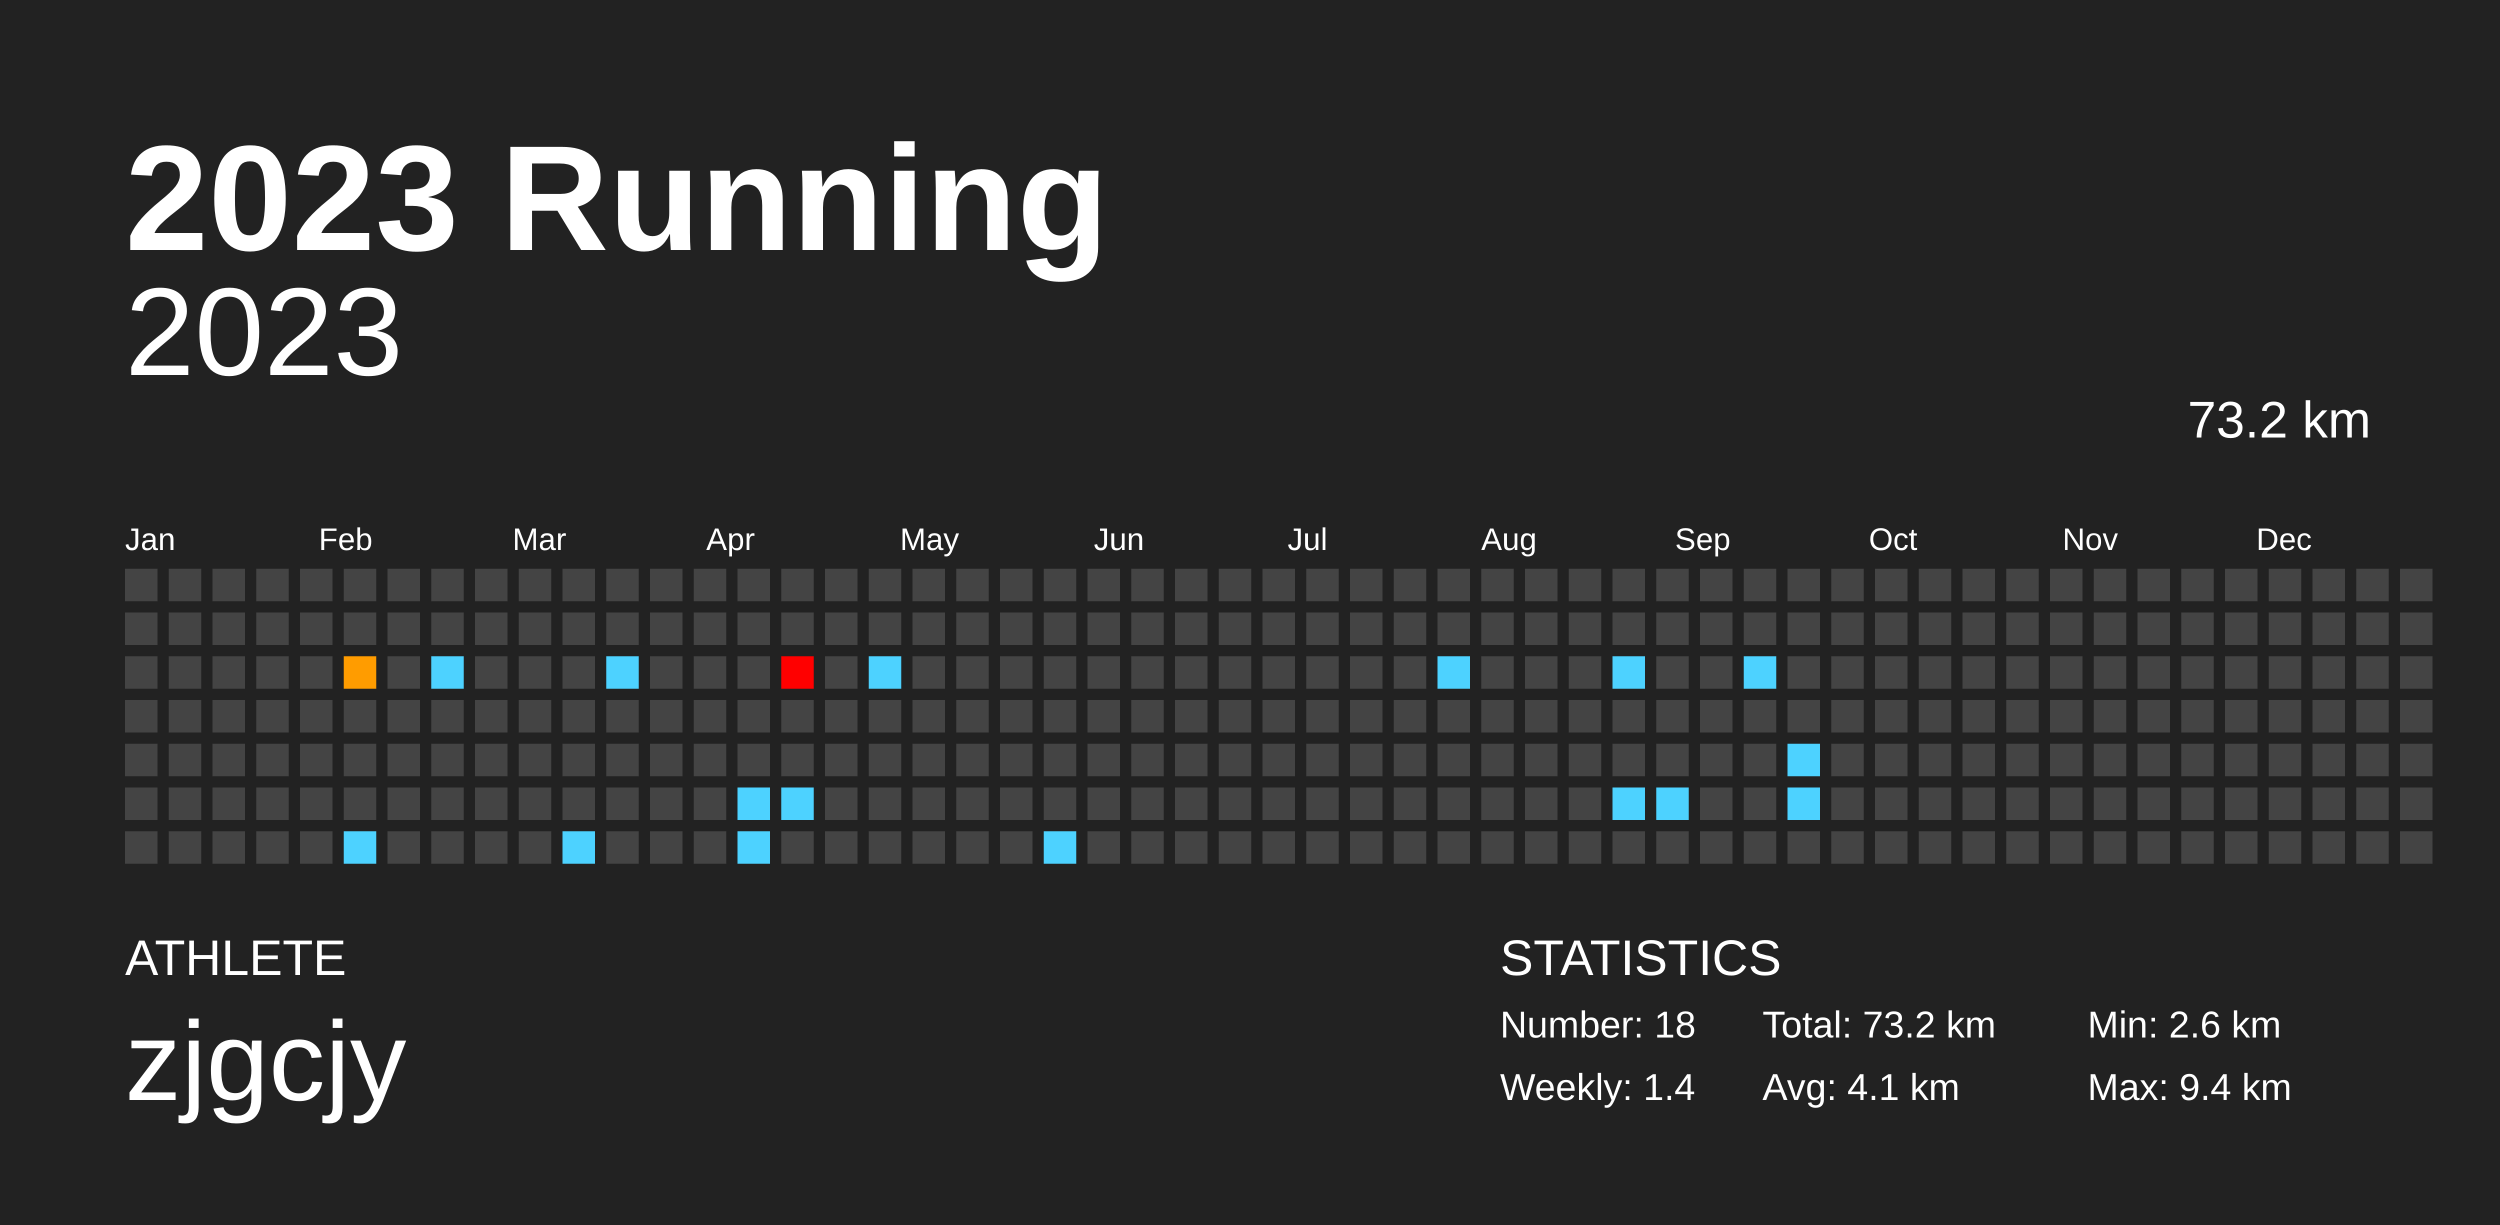
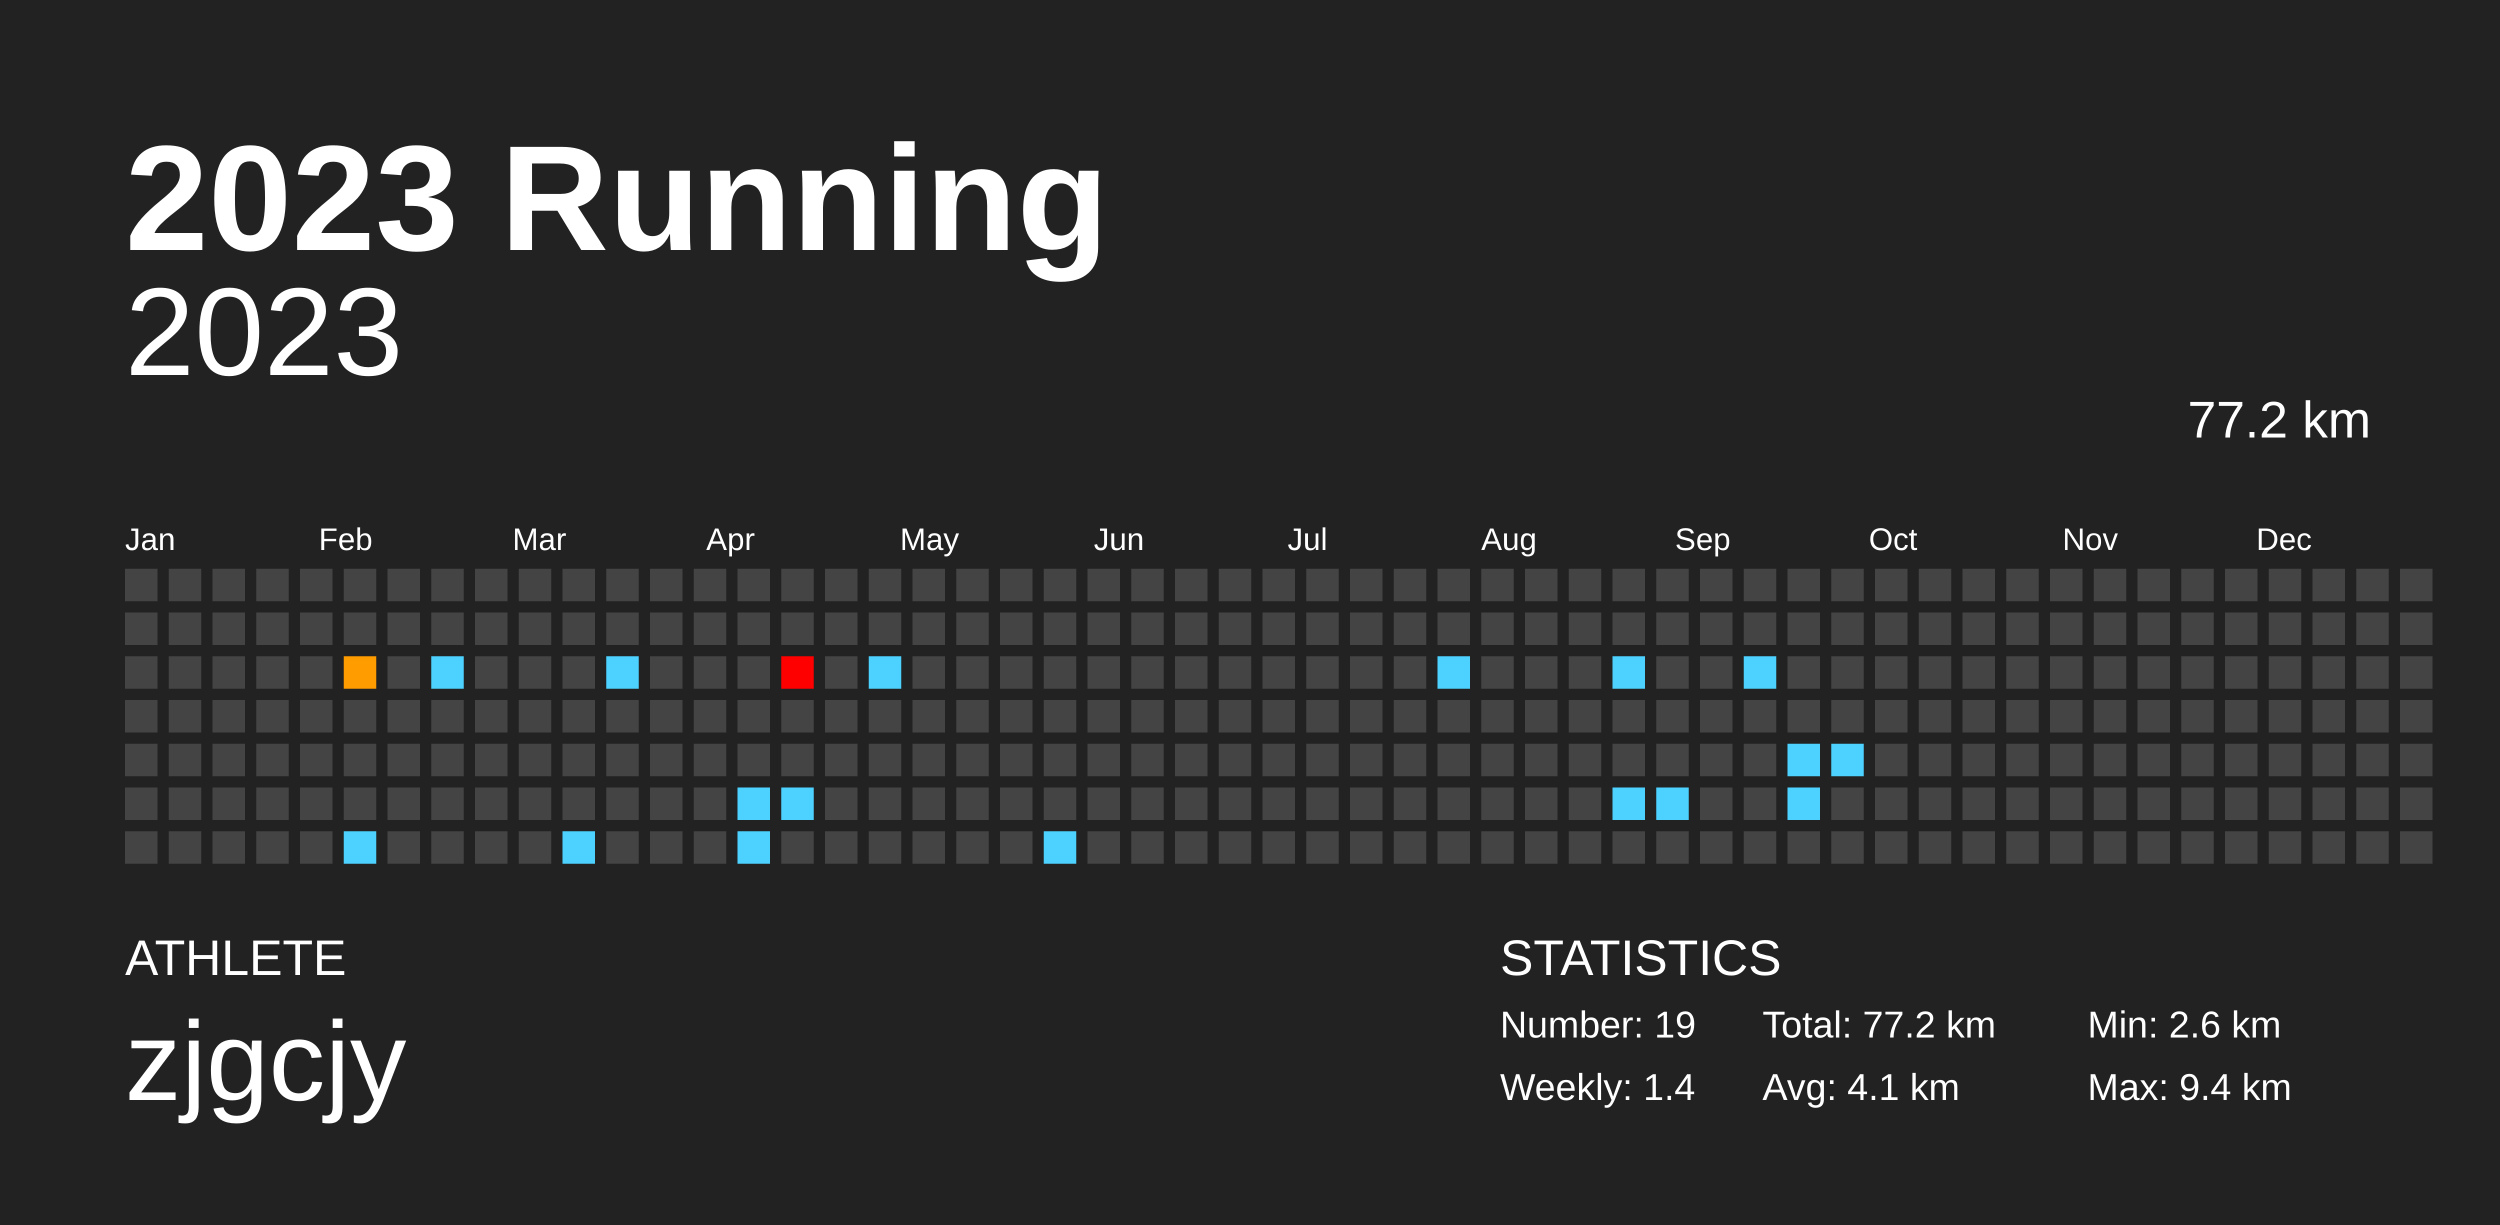
<svg xmlns="http://www.w3.org/2000/svg" baseProfile="full" height="98mm" version="1.1" viewBox="0,0,200,98" width="200mm">
  <defs />
  <rect fill="#222222" height="98" width="200" x="0" y="0" />
  <text fill="#FFFFFF" style="font-size:12px; font-family:Arial; font-weight:bold;" x="10" y="20">2023 Running</text>
  <text fill="#FFFFFF" style="font-size:4px; font-family:Arial" x="10" y="78">ATHLETE</text>
  <text fill="#FFFFFF" style="font-size:9px; font-family:Arial" x="10" y="88">zjgcjy</text>
  <text fill="#FFFFFF" style="font-size:4px; font-family:Arial" x="120" y="78">STATISTICS</text>
-   <text fill="#FFFFFF" style="font-size:3px; font-family:Arial" x="120" y="83">Number: 18</text>
+   <text fill="#FFFFFF" style="font-size:3px; font-family:Arial" x="120" y="83">Number: 19</text>
  <text fill="#FFFFFF" style="font-size:3px; font-family:Arial" x="120" y="88">Weekly: 1.4</text>
-   <text fill="#FFFFFF" style="font-size:3px; font-family:Arial" x="141" y="83">Total: 73.2 km</text>
+   <text fill="#FFFFFF" style="font-size:3px; font-family:Arial" x="141" y="83">Total: 77.2 km</text>
  <text fill="#FFFFFF" style="font-size:3px; font-family:Arial" x="141" y="88">Avg: 4.1 km</text>
  <text fill="#FFFFFF" style="font-size:3px; font-family:Arial" x="167" y="83">Min: 2.6 km</text>
  <text fill="#FFFFFF" style="font-size:3px; font-family:Arial" x="167" y="88">Max: 9.4 km</text>
  <text alignment-baseline="hanging" fill="#FFFFFF" style="font-size:10.0px; font-family:Arial;" x="10" y="30">2023</text>
-   <text alignment-baseline="hanging" fill="#FFFFFF" style="font-size:4.125px; font-family:Arial;" x="175" y="35">73.2 km</text>
+   <text alignment-baseline="hanging" fill="#FFFFFF" style="font-size:4.125px; font-family:Arial;" x="175" y="35">77.2 km</text>
  <text fill="#FFFFFF" style="font-size:2.5px; font-family:Arial" x="10.0" y="44">Jan</text>
  <text fill="#FFFFFF" style="font-size:2.5px; font-family:Arial" x="25.5" y="44">Feb</text>
  <text fill="#FFFFFF" style="font-size:2.5px; font-family:Arial" x="41.0" y="44">Mar</text>
  <text fill="#FFFFFF" style="font-size:2.5px; font-family:Arial" x="56.5" y="44">Apr</text>
  <text fill="#FFFFFF" style="font-size:2.5px; font-family:Arial" x="72.0" y="44">May</text>
  <text fill="#FFFFFF" style="font-size:2.5px; font-family:Arial" x="87.5" y="44">Jun</text>
  <text fill="#FFFFFF" style="font-size:2.5px; font-family:Arial" x="103.0" y="44">Jul</text>
  <text fill="#FFFFFF" style="font-size:2.5px; font-family:Arial" x="118.5" y="44">Aug</text>
  <text fill="#FFFFFF" style="font-size:2.5px; font-family:Arial" x="134.0" y="44">Sep</text>
  <text fill="#FFFFFF" style="font-size:2.5px; font-family:Arial" x="149.5" y="44">Oct</text>
  <text fill="#FFFFFF" style="font-size:2.5px; font-family:Arial" x="165.0" y="44">Nov</text>
  <text fill="#FFFFFF" style="font-size:2.5px; font-family:Arial" x="180.5" y="44">Dec</text>
  <rect fill="#444444" height="2.6" width="2.6" x="10.0" y="45.5" />
  <rect fill="#444444" height="2.6" width="2.6" x="10.0" y="49.0" />
  <rect fill="#444444" height="2.6" width="2.6" x="10.0" y="52.5" />
  <rect fill="#444444" height="2.6" width="2.6" x="10.0" y="56.0" />
  <rect fill="#444444" height="2.6" width="2.6" x="10.0" y="59.5" />
  <rect fill="#444444" height="2.6" width="2.6" x="10.0" y="63.0" />
  <rect fill="#444444" height="2.6" width="2.6" x="10.0" y="66.5" />
  <rect fill="#444444" height="2.6" width="2.6" x="13.5" y="45.5" />
  <rect fill="#444444" height="2.6" width="2.6" x="13.5" y="49.0" />
  <rect fill="#444444" height="2.6" width="2.6" x="13.5" y="52.5" />
  <rect fill="#444444" height="2.6" width="2.6" x="13.5" y="56.0" />
  <rect fill="#444444" height="2.6" width="2.6" x="13.5" y="59.5" />
  <rect fill="#444444" height="2.6" width="2.6" x="13.5" y="63.0" />
  <rect fill="#444444" height="2.6" width="2.6" x="13.5" y="66.5" />
  <rect fill="#444444" height="2.6" width="2.6" x="17.0" y="45.5" />
  <rect fill="#444444" height="2.6" width="2.6" x="17.0" y="49.0" />
  <rect fill="#444444" height="2.6" width="2.6" x="17.0" y="52.5" />
  <rect fill="#444444" height="2.6" width="2.6" x="17.0" y="56.0" />
  <rect fill="#444444" height="2.6" width="2.6" x="17.0" y="59.5" />
  <rect fill="#444444" height="2.6" width="2.6" x="17.0" y="63.0" />
  <rect fill="#444444" height="2.6" width="2.6" x="17.0" y="66.5" />
  <rect fill="#444444" height="2.6" width="2.6" x="20.5" y="45.5" />
  <rect fill="#444444" height="2.6" width="2.6" x="20.5" y="49.0" />
  <rect fill="#444444" height="2.6" width="2.6" x="20.5" y="52.5" />
  <rect fill="#444444" height="2.6" width="2.6" x="20.5" y="56.0" />
  <rect fill="#444444" height="2.6" width="2.6" x="20.5" y="59.5" />
  <rect fill="#444444" height="2.6" width="2.6" x="20.5" y="63.0" />
  <rect fill="#444444" height="2.6" width="2.6" x="20.5" y="66.5" />
  <rect fill="#444444" height="2.6" width="2.6" x="24.0" y="45.5" />
  <rect fill="#444444" height="2.6" width="2.6" x="24.0" y="49.0" />
  <rect fill="#444444" height="2.6" width="2.6" x="24.0" y="52.5" />
  <rect fill="#444444" height="2.6" width="2.6" x="24.0" y="56.0" />
  <rect fill="#444444" height="2.6" width="2.6" x="24.0" y="59.5" />
  <rect fill="#444444" height="2.6" width="2.6" x="24.0" y="63.0" />
  <rect fill="#444444" height="2.6" width="2.6" x="24.0" y="66.5" />
  <rect fill="#444444" height="2.6" width="2.6" x="27.5" y="45.5" />
  <rect fill="#444444" height="2.6" width="2.6" x="27.5" y="49.0" />
  <rect fill="#ff9c00" height="2.6" width="2.6" x="27.5" y="52.5" />
  <rect fill="#444444" height="2.6" width="2.6" x="27.5" y="56.0" />
  <rect fill="#444444" height="2.6" width="2.6" x="27.5" y="59.5" />
  <rect fill="#444444" height="2.6" width="2.6" x="27.5" y="63.0" />
  <rect fill="#4dd2ff" height="2.6" width="2.6" x="27.5" y="66.5" />
  <rect fill="#444444" height="2.6" width="2.6" x="31.0" y="45.5" />
  <rect fill="#444444" height="2.6" width="2.6" x="31.0" y="49.0" />
  <rect fill="#444444" height="2.6" width="2.6" x="31.0" y="52.5" />
  <rect fill="#444444" height="2.6" width="2.6" x="31.0" y="56.0" />
  <rect fill="#444444" height="2.6" width="2.6" x="31.0" y="59.5" />
  <rect fill="#444444" height="2.6" width="2.6" x="31.0" y="63.0" />
  <rect fill="#444444" height="2.6" width="2.6" x="31.0" y="66.5" />
  <rect fill="#444444" height="2.6" width="2.6" x="34.5" y="45.5" />
  <rect fill="#444444" height="2.6" width="2.6" x="34.5" y="49.0" />
  <rect fill="#4dd2ff" height="2.6" width="2.6" x="34.5" y="52.5" />
  <rect fill="#444444" height="2.6" width="2.6" x="34.5" y="56.0" />
  <rect fill="#444444" height="2.6" width="2.6" x="34.5" y="59.5" />
  <rect fill="#444444" height="2.6" width="2.6" x="34.5" y="63.0" />
  <rect fill="#444444" height="2.6" width="2.6" x="34.5" y="66.5" />
  <rect fill="#444444" height="2.6" width="2.6" x="38.0" y="45.5" />
  <rect fill="#444444" height="2.6" width="2.6" x="38.0" y="49.0" />
  <rect fill="#444444" height="2.6" width="2.6" x="38.0" y="52.5" />
  <rect fill="#444444" height="2.6" width="2.6" x="38.0" y="56.0" />
  <rect fill="#444444" height="2.6" width="2.6" x="38.0" y="59.5" />
  <rect fill="#444444" height="2.6" width="2.6" x="38.0" y="63.0" />
  <rect fill="#444444" height="2.6" width="2.6" x="38.0" y="66.5" />
  <rect fill="#444444" height="2.6" width="2.6" x="41.5" y="45.5" />
  <rect fill="#444444" height="2.6" width="2.6" x="41.5" y="49.0" />
  <rect fill="#444444" height="2.6" width="2.6" x="41.5" y="52.5" />
  <rect fill="#444444" height="2.6" width="2.6" x="41.5" y="56.0" />
  <rect fill="#444444" height="2.6" width="2.6" x="41.5" y="59.5" />
  <rect fill="#444444" height="2.6" width="2.6" x="41.5" y="63.0" />
  <rect fill="#444444" height="2.6" width="2.6" x="41.5" y="66.5" />
  <rect fill="#444444" height="2.6" width="2.6" x="45.0" y="45.5" />
  <rect fill="#444444" height="2.6" width="2.6" x="45.0" y="49.0" />
  <rect fill="#444444" height="2.6" width="2.6" x="45.0" y="52.5" />
  <rect fill="#444444" height="2.6" width="2.6" x="45.0" y="56.0" />
  <rect fill="#444444" height="2.6" width="2.6" x="45.0" y="59.5" />
  <rect fill="#444444" height="2.6" width="2.6" x="45.0" y="63.0" />
  <rect fill="#4dd2ff" height="2.6" width="2.6" x="45.0" y="66.5" />
  <rect fill="#444444" height="2.6" width="2.6" x="48.5" y="45.5" />
  <rect fill="#444444" height="2.6" width="2.6" x="48.5" y="49.0" />
  <rect fill="#4dd2ff" height="2.6" width="2.6" x="48.5" y="52.5" />
  <rect fill="#444444" height="2.6" width="2.6" x="48.5" y="56.0" />
  <rect fill="#444444" height="2.6" width="2.6" x="48.5" y="59.5" />
  <rect fill="#444444" height="2.6" width="2.6" x="48.5" y="63.0" />
  <rect fill="#444444" height="2.6" width="2.6" x="48.5" y="66.5" />
  <rect fill="#444444" height="2.6" width="2.6" x="52.0" y="45.5" />
  <rect fill="#444444" height="2.6" width="2.6" x="52.0" y="49.0" />
  <rect fill="#444444" height="2.6" width="2.6" x="52.0" y="52.5" />
  <rect fill="#444444" height="2.6" width="2.6" x="52.0" y="56.0" />
  <rect fill="#444444" height="2.6" width="2.6" x="52.0" y="59.5" />
  <rect fill="#444444" height="2.6" width="2.6" x="52.0" y="63.0" />
  <rect fill="#444444" height="2.6" width="2.6" x="52.0" y="66.5" />
  <rect fill="#444444" height="2.6" width="2.6" x="55.5" y="45.5" />
  <rect fill="#444444" height="2.6" width="2.6" x="55.5" y="49.0" />
  <rect fill="#444444" height="2.6" width="2.6" x="55.5" y="52.5" />
  <rect fill="#444444" height="2.6" width="2.6" x="55.5" y="56.0" />
  <rect fill="#444444" height="2.6" width="2.6" x="55.5" y="59.5" />
  <rect fill="#444444" height="2.6" width="2.6" x="55.5" y="63.0" />
  <rect fill="#444444" height="2.6" width="2.6" x="55.5" y="66.5" />
  <rect fill="#444444" height="2.6" width="2.6" x="59.0" y="45.5" />
  <rect fill="#444444" height="2.6" width="2.6" x="59.0" y="49.0" />
  <rect fill="#444444" height="2.6" width="2.6" x="59.0" y="52.5" />
  <rect fill="#444444" height="2.6" width="2.6" x="59.0" y="56.0" />
  <rect fill="#444444" height="2.6" width="2.6" x="59.0" y="59.5" />
  <rect fill="#4dd2ff" height="2.6" width="2.6" x="59.0" y="63.0" />
  <rect fill="#4dd2ff" height="2.6" width="2.6" x="59.0" y="66.5" />
  <rect fill="#444444" height="2.6" width="2.6" x="62.5" y="45.5" />
  <rect fill="#444444" height="2.6" width="2.6" x="62.5" y="49.0" />
  <rect fill="#ff0000" height="2.6" width="2.6" x="62.5" y="52.5" />
  <rect fill="#444444" height="2.6" width="2.6" x="62.5" y="56.0" />
  <rect fill="#444444" height="2.6" width="2.6" x="62.5" y="59.5" />
  <rect fill="#4dd2ff" height="2.6" width="2.6" x="62.5" y="63.0" />
  <rect fill="#444444" height="2.6" width="2.6" x="62.5" y="66.5" />
  <rect fill="#444444" height="2.6" width="2.6" x="66.0" y="45.5" />
  <rect fill="#444444" height="2.6" width="2.6" x="66.0" y="49.0" />
  <rect fill="#444444" height="2.6" width="2.6" x="66.0" y="52.5" />
  <rect fill="#444444" height="2.6" width="2.6" x="66.0" y="56.0" />
  <rect fill="#444444" height="2.6" width="2.6" x="66.0" y="59.5" />
  <rect fill="#444444" height="2.6" width="2.6" x="66.0" y="63.0" />
  <rect fill="#444444" height="2.6" width="2.6" x="66.0" y="66.5" />
  <rect fill="#444444" height="2.6" width="2.6" x="69.5" y="45.5" />
  <rect fill="#444444" height="2.6" width="2.6" x="69.5" y="49.0" />
  <rect fill="#4dd2ff" height="2.6" width="2.6" x="69.5" y="52.5" />
  <rect fill="#444444" height="2.6" width="2.6" x="69.5" y="56.0" />
  <rect fill="#444444" height="2.6" width="2.6" x="69.5" y="59.5" />
  <rect fill="#444444" height="2.6" width="2.6" x="69.5" y="63.0" />
  <rect fill="#444444" height="2.6" width="2.6" x="69.5" y="66.5" />
  <rect fill="#444444" height="2.6" width="2.6" x="73.0" y="45.5" />
  <rect fill="#444444" height="2.6" width="2.6" x="73.0" y="49.0" />
  <rect fill="#444444" height="2.6" width="2.6" x="73.0" y="52.5" />
  <rect fill="#444444" height="2.6" width="2.6" x="73.0" y="56.0" />
  <rect fill="#444444" height="2.6" width="2.6" x="73.0" y="59.5" />
  <rect fill="#444444" height="2.6" width="2.6" x="73.0" y="63.0" />
  <rect fill="#444444" height="2.6" width="2.6" x="73.0" y="66.5" />
  <rect fill="#444444" height="2.6" width="2.6" x="76.5" y="45.5" />
  <rect fill="#444444" height="2.6" width="2.6" x="76.5" y="49.0" />
  <rect fill="#444444" height="2.6" width="2.6" x="76.5" y="52.5" />
  <rect fill="#444444" height="2.6" width="2.6" x="76.5" y="56.0" />
  <rect fill="#444444" height="2.6" width="2.6" x="76.5" y="59.5" />
  <rect fill="#444444" height="2.6" width="2.6" x="76.5" y="63.0" />
  <rect fill="#444444" height="2.6" width="2.6" x="76.5" y="66.5" />
  <rect fill="#444444" height="2.6" width="2.6" x="80.0" y="45.5" />
  <rect fill="#444444" height="2.6" width="2.6" x="80.0" y="49.0" />
  <rect fill="#444444" height="2.6" width="2.6" x="80.0" y="52.5" />
  <rect fill="#444444" height="2.6" width="2.6" x="80.0" y="56.0" />
  <rect fill="#444444" height="2.6" width="2.6" x="80.0" y="59.5" />
  <rect fill="#444444" height="2.6" width="2.6" x="80.0" y="63.0" />
  <rect fill="#444444" height="2.6" width="2.6" x="80.0" y="66.5" />
  <rect fill="#444444" height="2.6" width="2.6" x="83.5" y="45.5" />
  <rect fill="#444444" height="2.6" width="2.6" x="83.5" y="49.0" />
  <rect fill="#444444" height="2.6" width="2.6" x="83.5" y="52.5" />
  <rect fill="#444444" height="2.6" width="2.6" x="83.5" y="56.0" />
  <rect fill="#444444" height="2.6" width="2.6" x="83.5" y="59.5" />
  <rect fill="#444444" height="2.6" width="2.6" x="83.5" y="63.0" />
  <rect fill="#4dd2ff" height="2.6" width="2.6" x="83.5" y="66.5" />
  <rect fill="#444444" height="2.6" width="2.6" x="87.0" y="45.5" />
  <rect fill="#444444" height="2.6" width="2.6" x="87.0" y="49.0" />
  <rect fill="#444444" height="2.6" width="2.6" x="87.0" y="52.5" />
  <rect fill="#444444" height="2.6" width="2.6" x="87.0" y="56.0" />
  <rect fill="#444444" height="2.6" width="2.6" x="87.0" y="59.5" />
  <rect fill="#444444" height="2.6" width="2.6" x="87.0" y="63.0" />
  <rect fill="#444444" height="2.6" width="2.6" x="87.0" y="66.5" />
  <rect fill="#444444" height="2.6" width="2.6" x="90.5" y="45.5" />
  <rect fill="#444444" height="2.6" width="2.6" x="90.5" y="49.0" />
  <rect fill="#444444" height="2.6" width="2.6" x="90.5" y="52.5" />
  <rect fill="#444444" height="2.6" width="2.6" x="90.5" y="56.0" />
  <rect fill="#444444" height="2.6" width="2.6" x="90.5" y="59.5" />
  <rect fill="#444444" height="2.6" width="2.6" x="90.5" y="63.0" />
  <rect fill="#444444" height="2.6" width="2.6" x="90.5" y="66.5" />
  <rect fill="#444444" height="2.6" width="2.6" x="94.0" y="45.5" />
  <rect fill="#444444" height="2.6" width="2.6" x="94.0" y="49.0" />
  <rect fill="#444444" height="2.6" width="2.6" x="94.0" y="52.5" />
  <rect fill="#444444" height="2.6" width="2.6" x="94.0" y="56.0" />
  <rect fill="#444444" height="2.6" width="2.6" x="94.0" y="59.5" />
  <rect fill="#444444" height="2.6" width="2.6" x="94.0" y="63.0" />
  <rect fill="#444444" height="2.6" width="2.6" x="94.0" y="66.5" />
  <rect fill="#444444" height="2.6" width="2.6" x="97.5" y="45.5" />
  <rect fill="#444444" height="2.6" width="2.6" x="97.5" y="49.0" />
  <rect fill="#444444" height="2.6" width="2.6" x="97.5" y="52.5" />
  <rect fill="#444444" height="2.6" width="2.6" x="97.5" y="56.0" />
  <rect fill="#444444" height="2.6" width="2.6" x="97.5" y="59.5" />
  <rect fill="#444444" height="2.6" width="2.6" x="97.5" y="63.0" />
  <rect fill="#444444" height="2.6" width="2.6" x="97.5" y="66.5" />
  <rect fill="#444444" height="2.6" width="2.6" x="101.0" y="45.5" />
  <rect fill="#444444" height="2.6" width="2.6" x="101.0" y="49.0" />
  <rect fill="#444444" height="2.6" width="2.6" x="101.0" y="52.5" />
  <rect fill="#444444" height="2.6" width="2.6" x="101.0" y="56.0" />
  <rect fill="#444444" height="2.6" width="2.6" x="101.0" y="59.5" />
  <rect fill="#444444" height="2.6" width="2.6" x="101.0" y="63.0" />
  <rect fill="#444444" height="2.6" width="2.6" x="101.0" y="66.5" />
  <rect fill="#444444" height="2.6" width="2.6" x="104.5" y="45.5" />
  <rect fill="#444444" height="2.6" width="2.6" x="104.5" y="49.0" />
  <rect fill="#444444" height="2.6" width="2.6" x="104.5" y="52.5" />
  <rect fill="#444444" height="2.6" width="2.6" x="104.5" y="56.0" />
  <rect fill="#444444" height="2.6" width="2.6" x="104.5" y="59.5" />
  <rect fill="#444444" height="2.6" width="2.6" x="104.5" y="63.0" />
  <rect fill="#444444" height="2.6" width="2.6" x="104.5" y="66.5" />
  <rect fill="#444444" height="2.6" width="2.6" x="108.0" y="45.5" />
  <rect fill="#444444" height="2.6" width="2.6" x="108.0" y="49.0" />
  <rect fill="#444444" height="2.6" width="2.6" x="108.0" y="52.5" />
  <rect fill="#444444" height="2.6" width="2.6" x="108.0" y="56.0" />
  <rect fill="#444444" height="2.6" width="2.6" x="108.0" y="59.5" />
  <rect fill="#444444" height="2.6" width="2.6" x="108.0" y="63.0" />
  <rect fill="#444444" height="2.6" width="2.6" x="108.0" y="66.5" />
  <rect fill="#444444" height="2.6" width="2.6" x="111.5" y="45.5" />
  <rect fill="#444444" height="2.6" width="2.6" x="111.5" y="49.0" />
  <rect fill="#444444" height="2.6" width="2.6" x="111.5" y="52.5" />
  <rect fill="#444444" height="2.6" width="2.6" x="111.5" y="56.0" />
  <rect fill="#444444" height="2.6" width="2.6" x="111.5" y="59.5" />
  <rect fill="#444444" height="2.6" width="2.6" x="111.5" y="63.0" />
  <rect fill="#444444" height="2.6" width="2.6" x="111.5" y="66.5" />
  <rect fill="#444444" height="2.6" width="2.6" x="115.0" y="45.5" />
  <rect fill="#444444" height="2.6" width="2.6" x="115.0" y="49.0" />
  <rect fill="#4dd2ff" height="2.6" width="2.6" x="115.0" y="52.5" />
  <rect fill="#444444" height="2.6" width="2.6" x="115.0" y="56.0" />
  <rect fill="#444444" height="2.6" width="2.6" x="115.0" y="59.5" />
  <rect fill="#444444" height="2.6" width="2.6" x="115.0" y="63.0" />
  <rect fill="#444444" height="2.6" width="2.6" x="115.0" y="66.5" />
  <rect fill="#444444" height="2.6" width="2.6" x="118.5" y="45.5" />
  <rect fill="#444444" height="2.6" width="2.6" x="118.5" y="49.0" />
  <rect fill="#444444" height="2.6" width="2.6" x="118.5" y="52.5" />
  <rect fill="#444444" height="2.6" width="2.6" x="118.5" y="56.0" />
  <rect fill="#444444" height="2.6" width="2.6" x="118.5" y="59.5" />
  <rect fill="#444444" height="2.6" width="2.6" x="118.5" y="63.0" />
  <rect fill="#444444" height="2.6" width="2.6" x="118.5" y="66.5" />
  <rect fill="#444444" height="2.6" width="2.6" x="122.0" y="45.5" />
  <rect fill="#444444" height="2.6" width="2.6" x="122.0" y="49.0" />
  <rect fill="#444444" height="2.6" width="2.6" x="122.0" y="52.5" />
  <rect fill="#444444" height="2.6" width="2.6" x="122.0" y="56.0" />
  <rect fill="#444444" height="2.6" width="2.6" x="122.0" y="59.5" />
  <rect fill="#444444" height="2.6" width="2.6" x="122.0" y="63.0" />
  <rect fill="#444444" height="2.6" width="2.6" x="122.0" y="66.5" />
  <rect fill="#444444" height="2.6" width="2.6" x="125.5" y="45.5" />
  <rect fill="#444444" height="2.6" width="2.6" x="125.5" y="49.0" />
  <rect fill="#444444" height="2.6" width="2.6" x="125.5" y="52.5" />
  <rect fill="#444444" height="2.6" width="2.6" x="125.5" y="56.0" />
  <rect fill="#444444" height="2.6" width="2.6" x="125.5" y="59.5" />
  <rect fill="#444444" height="2.6" width="2.6" x="125.5" y="63.0" />
  <rect fill="#444444" height="2.6" width="2.6" x="125.5" y="66.5" />
  <rect fill="#444444" height="2.6" width="2.6" x="129.0" y="45.5" />
  <rect fill="#444444" height="2.6" width="2.6" x="129.0" y="49.0" />
  <rect fill="#4dd2ff" height="2.6" width="2.6" x="129.0" y="52.5" />
  <rect fill="#444444" height="2.6" width="2.6" x="129.0" y="56.0" />
  <rect fill="#444444" height="2.6" width="2.6" x="129.0" y="59.5" />
  <rect fill="#4dd2ff" height="2.6" width="2.6" x="129.0" y="63.0" />
  <rect fill="#444444" height="2.6" width="2.6" x="129.0" y="66.5" />
  <rect fill="#444444" height="2.6" width="2.6" x="132.5" y="45.5" />
  <rect fill="#444444" height="2.6" width="2.6" x="132.5" y="49.0" />
  <rect fill="#444444" height="2.6" width="2.6" x="132.5" y="52.5" />
  <rect fill="#444444" height="2.6" width="2.6" x="132.5" y="56.0" />
  <rect fill="#444444" height="2.6" width="2.6" x="132.5" y="59.5" />
  <rect fill="#4dd2ff" height="2.6" width="2.6" x="132.5" y="63.0" />
  <rect fill="#444444" height="2.6" width="2.6" x="132.5" y="66.5" />
  <rect fill="#444444" height="2.6" width="2.6" x="136.0" y="45.5" />
  <rect fill="#444444" height="2.6" width="2.6" x="136.0" y="49.0" />
  <rect fill="#444444" height="2.6" width="2.6" x="136.0" y="52.5" />
  <rect fill="#444444" height="2.6" width="2.6" x="136.0" y="56.0" />
  <rect fill="#444444" height="2.6" width="2.6" x="136.0" y="59.5" />
  <rect fill="#444444" height="2.6" width="2.6" x="136.0" y="63.0" />
  <rect fill="#444444" height="2.6" width="2.6" x="136.0" y="66.5" />
  <rect fill="#444444" height="2.6" width="2.6" x="139.5" y="45.5" />
  <rect fill="#444444" height="2.6" width="2.6" x="139.5" y="49.0" />
  <rect fill="#4dd2ff" height="2.6" width="2.6" x="139.5" y="52.5" />
  <rect fill="#444444" height="2.6" width="2.6" x="139.5" y="56.0" />
  <rect fill="#444444" height="2.6" width="2.6" x="139.5" y="59.5" />
  <rect fill="#444444" height="2.6" width="2.6" x="139.5" y="63.0" />
  <rect fill="#444444" height="2.6" width="2.6" x="139.5" y="66.5" />
  <rect fill="#444444" height="2.6" width="2.6" x="143.0" y="45.5" />
  <rect fill="#444444" height="2.6" width="2.6" x="143.0" y="49.0" />
  <rect fill="#444444" height="2.6" width="2.6" x="143.0" y="52.5" />
  <rect fill="#444444" height="2.6" width="2.6" x="143.0" y="56.0" />
  <rect fill="#4dd2ff" height="2.6" width="2.6" x="143.0" y="59.5" />
  <rect fill="#4dd2ff" height="2.6" width="2.6" x="143.0" y="63.0" />
  <rect fill="#444444" height="2.6" width="2.6" x="143.0" y="66.5" />
  <rect fill="#444444" height="2.6" width="2.6" x="146.5" y="45.5" />
  <rect fill="#444444" height="2.6" width="2.6" x="146.5" y="49.0" />
  <rect fill="#444444" height="2.6" width="2.6" x="146.5" y="52.5" />
  <rect fill="#444444" height="2.6" width="2.6" x="146.5" y="56.0" />
-   <rect fill="#444444" height="2.6" width="2.6" x="146.5" y="59.5" />
+   <rect fill="#4dd2ff" height="2.6" width="2.6" x="146.5" y="59.5" />
  <rect fill="#444444" height="2.6" width="2.6" x="146.5" y="63.0" />
  <rect fill="#444444" height="2.6" width="2.6" x="146.5" y="66.5" />
  <rect fill="#444444" height="2.6" width="2.6" x="150.0" y="45.5" />
  <rect fill="#444444" height="2.6" width="2.6" x="150.0" y="49.0" />
  <rect fill="#444444" height="2.6" width="2.6" x="150.0" y="52.5" />
  <rect fill="#444444" height="2.6" width="2.6" x="150.0" y="56.0" />
  <rect fill="#444444" height="2.6" width="2.6" x="150.0" y="59.5" />
  <rect fill="#444444" height="2.6" width="2.6" x="150.0" y="63.0" />
  <rect fill="#444444" height="2.6" width="2.6" x="150.0" y="66.5" />
  <rect fill="#444444" height="2.6" width="2.6" x="153.5" y="45.5" />
  <rect fill="#444444" height="2.6" width="2.6" x="153.5" y="49.0" />
  <rect fill="#444444" height="2.6" width="2.6" x="153.5" y="52.5" />
  <rect fill="#444444" height="2.6" width="2.6" x="153.5" y="56.0" />
  <rect fill="#444444" height="2.6" width="2.6" x="153.5" y="59.5" />
  <rect fill="#444444" height="2.6" width="2.6" x="153.5" y="63.0" />
  <rect fill="#444444" height="2.6" width="2.6" x="153.5" y="66.5" />
  <rect fill="#444444" height="2.6" width="2.6" x="157.0" y="45.5" />
  <rect fill="#444444" height="2.6" width="2.6" x="157.0" y="49.0" />
  <rect fill="#444444" height="2.6" width="2.6" x="157.0" y="52.5" />
  <rect fill="#444444" height="2.6" width="2.6" x="157.0" y="56.0" />
  <rect fill="#444444" height="2.6" width="2.6" x="157.0" y="59.5" />
  <rect fill="#444444" height="2.6" width="2.6" x="157.0" y="63.0" />
  <rect fill="#444444" height="2.6" width="2.6" x="157.0" y="66.5" />
  <rect fill="#444444" height="2.6" width="2.6" x="160.5" y="45.5" />
  <rect fill="#444444" height="2.6" width="2.6" x="160.5" y="49.0" />
  <rect fill="#444444" height="2.6" width="2.6" x="160.5" y="52.5" />
  <rect fill="#444444" height="2.6" width="2.6" x="160.5" y="56.0" />
  <rect fill="#444444" height="2.6" width="2.6" x="160.5" y="59.5" />
  <rect fill="#444444" height="2.6" width="2.6" x="160.5" y="63.0" />
  <rect fill="#444444" height="2.6" width="2.6" x="160.5" y="66.5" />
  <rect fill="#444444" height="2.6" width="2.6" x="164.0" y="45.5" />
  <rect fill="#444444" height="2.6" width="2.6" x="164.0" y="49.0" />
  <rect fill="#444444" height="2.6" width="2.6" x="164.0" y="52.5" />
  <rect fill="#444444" height="2.6" width="2.6" x="164.0" y="56.0" />
  <rect fill="#444444" height="2.6" width="2.6" x="164.0" y="59.5" />
  <rect fill="#444444" height="2.6" width="2.6" x="164.0" y="63.0" />
  <rect fill="#444444" height="2.6" width="2.6" x="164.0" y="66.5" />
  <rect fill="#444444" height="2.6" width="2.6" x="167.5" y="45.5" />
  <rect fill="#444444" height="2.6" width="2.6" x="167.5" y="49.0" />
  <rect fill="#444444" height="2.6" width="2.6" x="167.5" y="52.5" />
  <rect fill="#444444" height="2.6" width="2.6" x="167.5" y="56.0" />
  <rect fill="#444444" height="2.6" width="2.6" x="167.5" y="59.5" />
  <rect fill="#444444" height="2.6" width="2.6" x="167.5" y="63.0" />
  <rect fill="#444444" height="2.6" width="2.6" x="167.5" y="66.5" />
  <rect fill="#444444" height="2.6" width="2.6" x="171.0" y="45.5" />
  <rect fill="#444444" height="2.6" width="2.6" x="171.0" y="49.0" />
  <rect fill="#444444" height="2.6" width="2.6" x="171.0" y="52.5" />
  <rect fill="#444444" height="2.6" width="2.6" x="171.0" y="56.0" />
  <rect fill="#444444" height="2.6" width="2.6" x="171.0" y="59.5" />
  <rect fill="#444444" height="2.6" width="2.6" x="171.0" y="63.0" />
  <rect fill="#444444" height="2.6" width="2.6" x="171.0" y="66.5" />
  <rect fill="#444444" height="2.6" width="2.6" x="174.5" y="45.5" />
  <rect fill="#444444" height="2.6" width="2.6" x="174.5" y="49.0" />
  <rect fill="#444444" height="2.6" width="2.6" x="174.5" y="52.5" />
  <rect fill="#444444" height="2.6" width="2.6" x="174.5" y="56.0" />
  <rect fill="#444444" height="2.6" width="2.6" x="174.5" y="59.5" />
  <rect fill="#444444" height="2.6" width="2.6" x="174.5" y="63.0" />
  <rect fill="#444444" height="2.6" width="2.6" x="174.5" y="66.5" />
  <rect fill="#444444" height="2.6" width="2.6" x="178.0" y="45.5" />
  <rect fill="#444444" height="2.6" width="2.6" x="178.0" y="49.0" />
  <rect fill="#444444" height="2.6" width="2.6" x="178.0" y="52.5" />
  <rect fill="#444444" height="2.6" width="2.6" x="178.0" y="56.0" />
  <rect fill="#444444" height="2.6" width="2.6" x="178.0" y="59.5" />
  <rect fill="#444444" height="2.6" width="2.6" x="178.0" y="63.0" />
  <rect fill="#444444" height="2.6" width="2.6" x="178.0" y="66.5" />
  <rect fill="#444444" height="2.6" width="2.6" x="181.5" y="45.5" />
  <rect fill="#444444" height="2.6" width="2.6" x="181.5" y="49.0" />
  <rect fill="#444444" height="2.6" width="2.6" x="181.5" y="52.5" />
  <rect fill="#444444" height="2.6" width="2.6" x="181.5" y="56.0" />
  <rect fill="#444444" height="2.6" width="2.6" x="181.5" y="59.5" />
  <rect fill="#444444" height="2.6" width="2.6" x="181.5" y="63.0" />
  <rect fill="#444444" height="2.6" width="2.6" x="181.5" y="66.5" />
  <rect fill="#444444" height="2.6" width="2.6" x="185.0" y="45.5" />
  <rect fill="#444444" height="2.6" width="2.6" x="185.0" y="49.0" />
  <rect fill="#444444" height="2.6" width="2.6" x="185.0" y="52.5" />
  <rect fill="#444444" height="2.6" width="2.6" x="185.0" y="56.0" />
  <rect fill="#444444" height="2.6" width="2.6" x="185.0" y="59.5" />
  <rect fill="#444444" height="2.6" width="2.6" x="185.0" y="63.0" />
  <rect fill="#444444" height="2.6" width="2.6" x="185.0" y="66.5" />
  <rect fill="#444444" height="2.6" width="2.6" x="188.5" y="45.5" />
  <rect fill="#444444" height="2.6" width="2.6" x="188.5" y="49.0" />
  <rect fill="#444444" height="2.6" width="2.6" x="188.5" y="52.5" />
  <rect fill="#444444" height="2.6" width="2.6" x="188.5" y="56.0" />
  <rect fill="#444444" height="2.6" width="2.6" x="188.5" y="59.5" />
  <rect fill="#444444" height="2.6" width="2.6" x="188.5" y="63.0" />
  <rect fill="#444444" height="2.6" width="2.6" x="188.5" y="66.5" />
  <rect fill="#444444" height="2.6" width="2.6" x="192.0" y="45.5" />
  <rect fill="#444444" height="2.6" width="2.6" x="192.0" y="49.0" />
  <rect fill="#444444" height="2.6" width="2.6" x="192.0" y="52.5" />
  <rect fill="#444444" height="2.6" width="2.6" x="192.0" y="56.0" />
  <rect fill="#444444" height="2.6" width="2.6" x="192.0" y="59.5" />
  <rect fill="#444444" height="2.6" width="2.6" x="192.0" y="63.0" />
  <rect fill="#444444" height="2.6" width="2.6" x="192.0" y="66.5" />
</svg>
